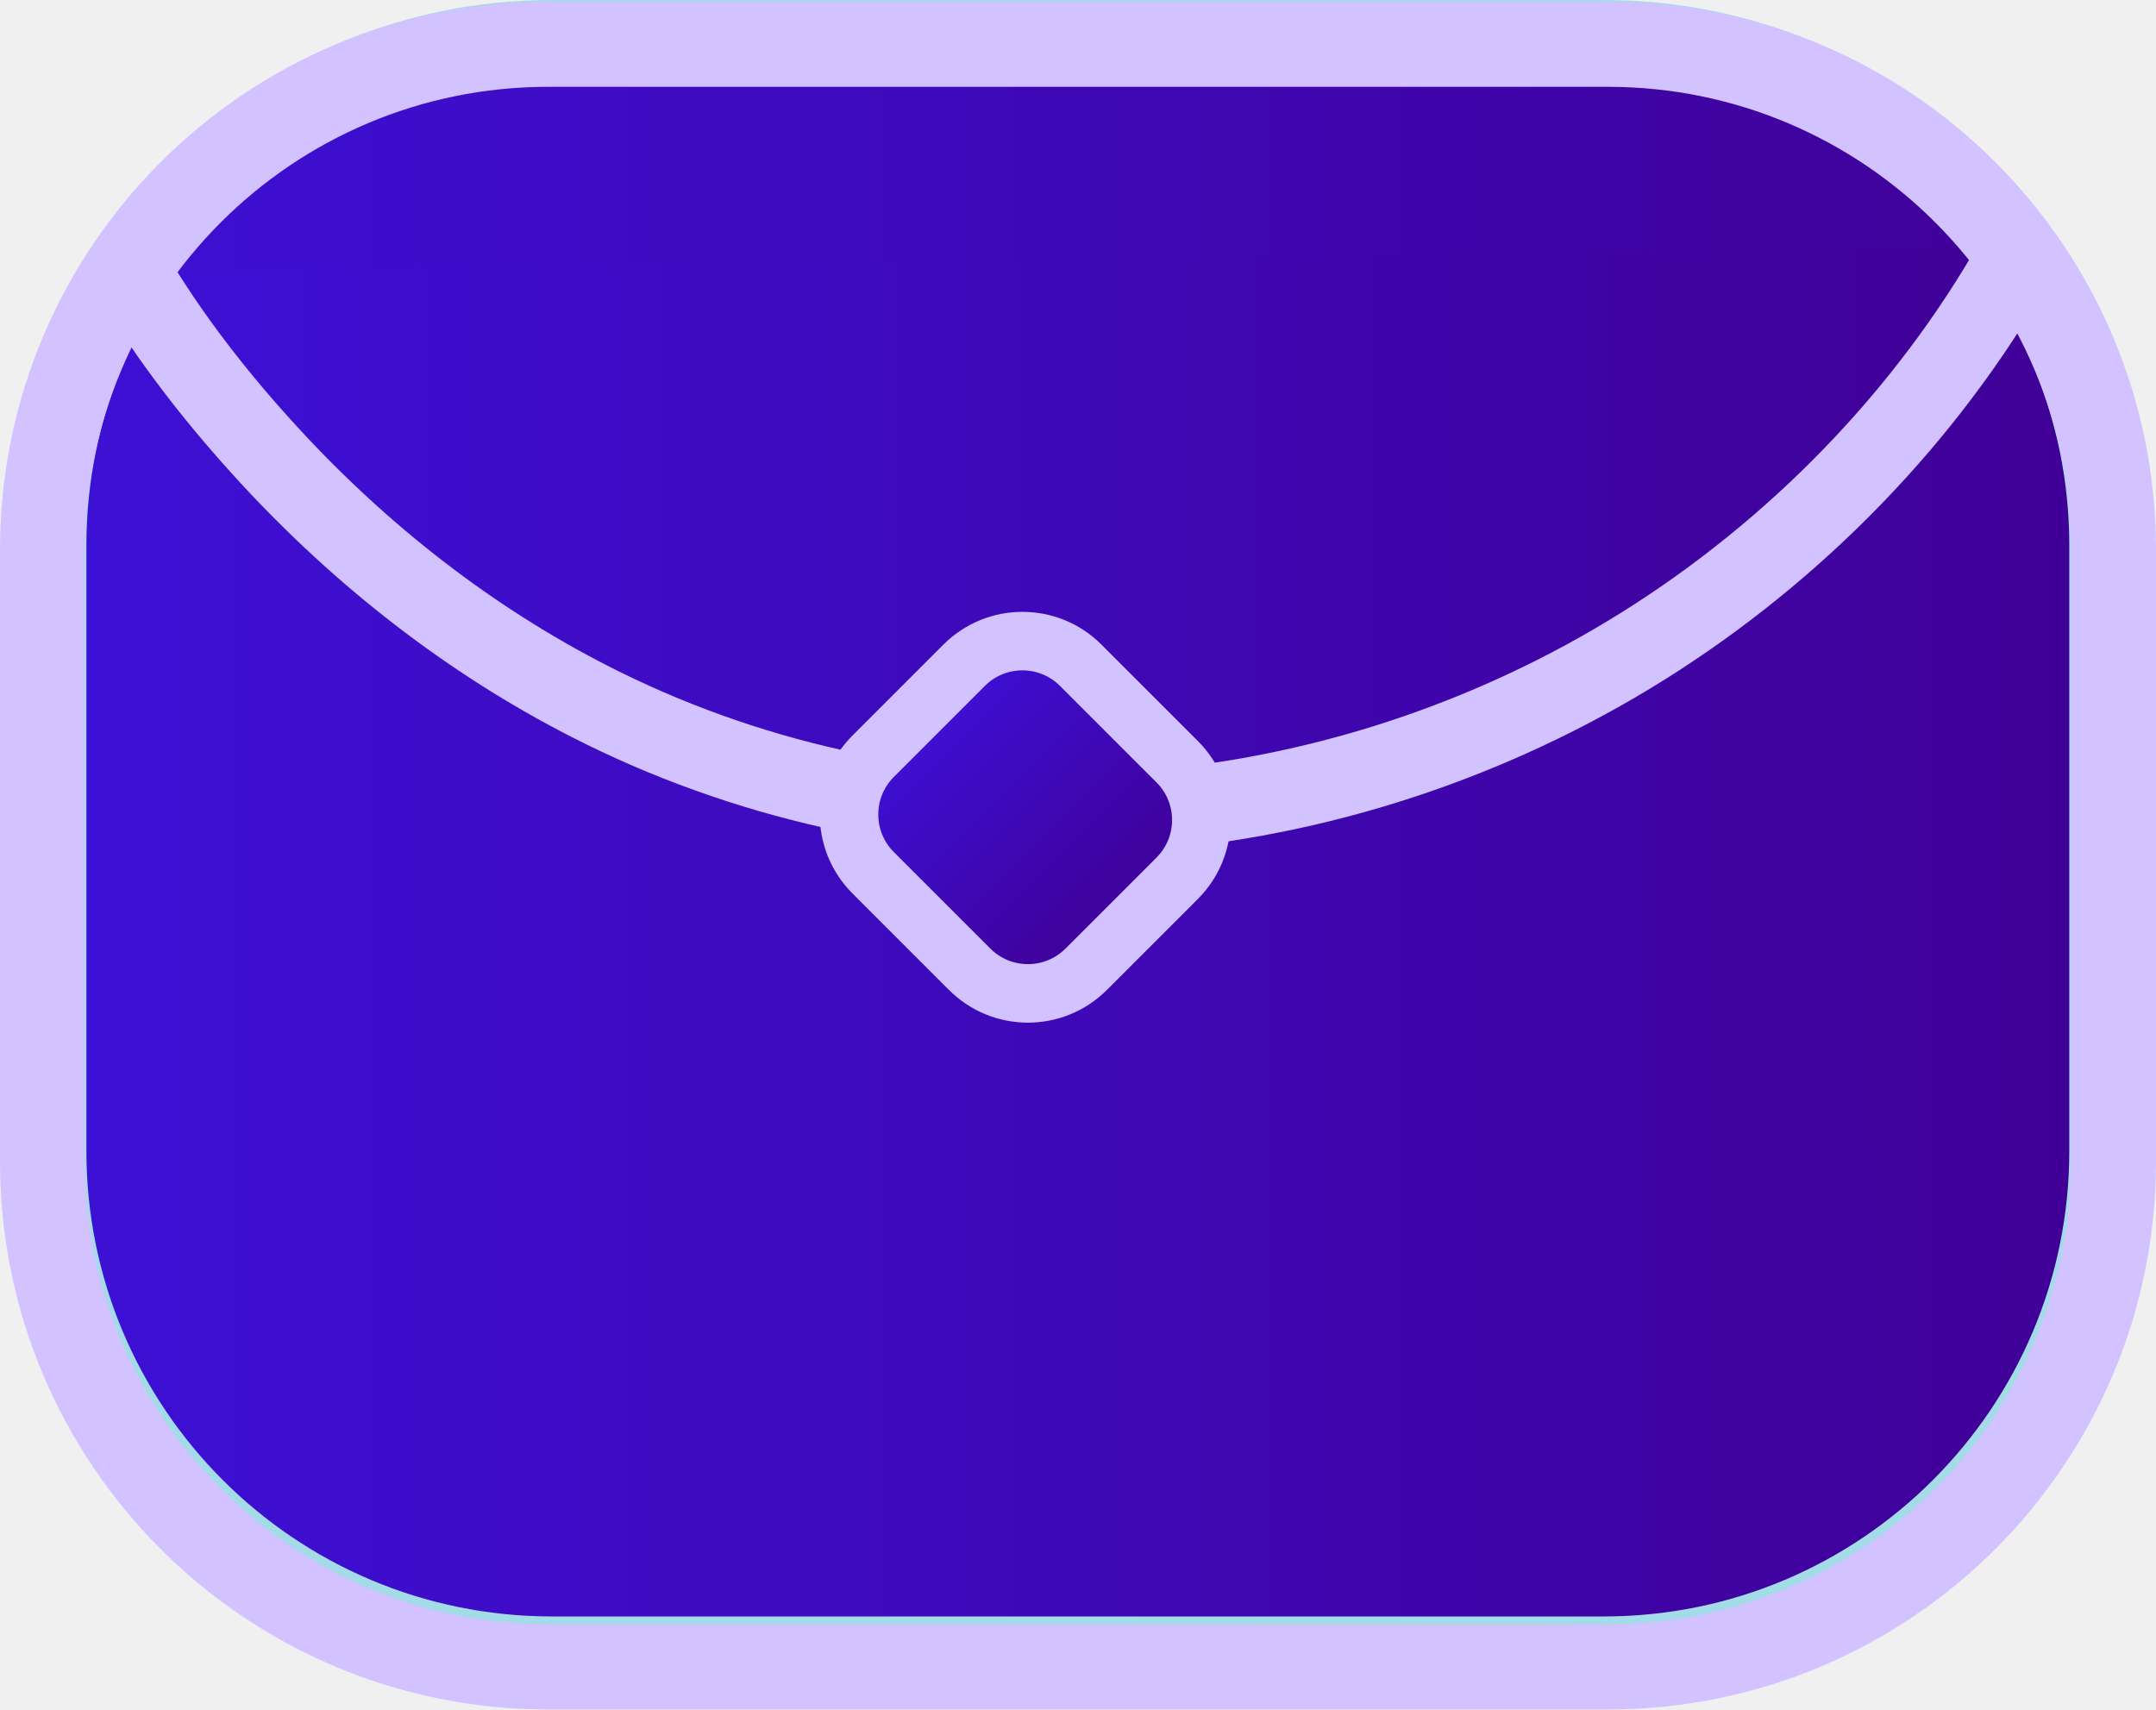
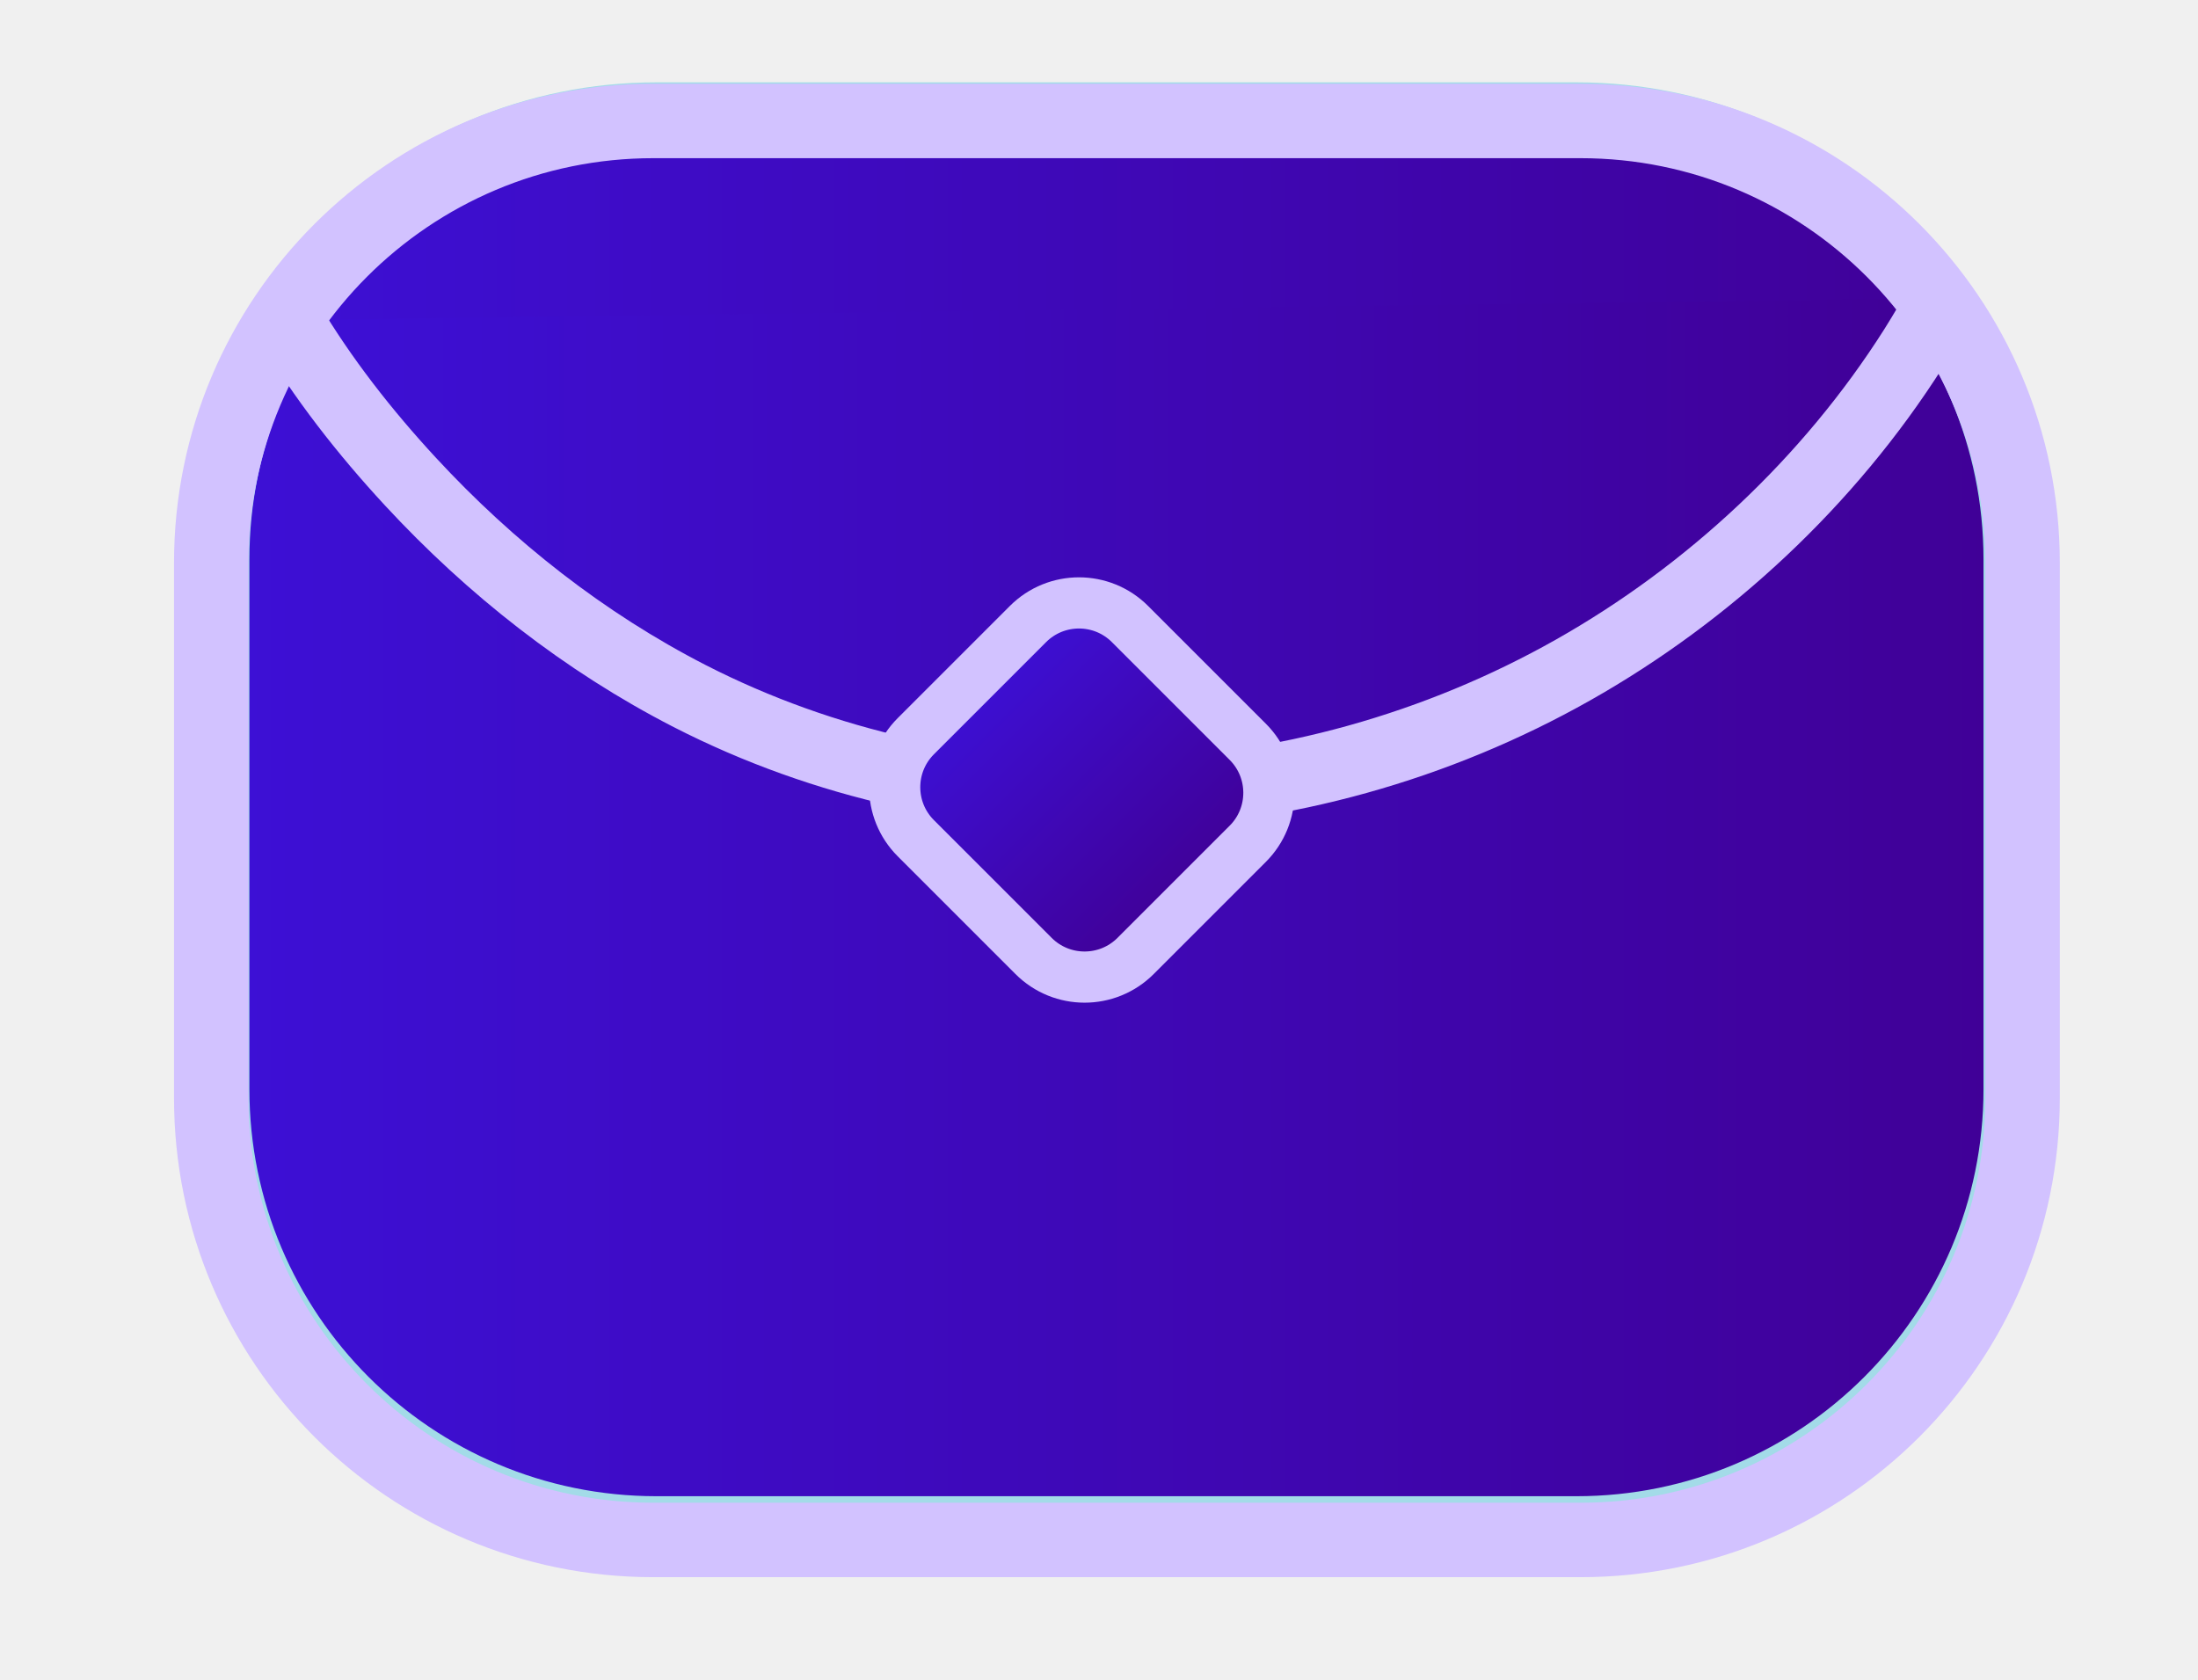
- <svg xmlns="http://www.w3.org/2000/svg" xmlns:xlink="http://www.w3.org/1999/xlink" id="Layer_1" data-name="Layer 1" viewBox="0 0 405.25 321.35">
+ <svg xmlns="http://www.w3.org/2000/svg" xmlns:xlink="http://www.w3.org/1999/xlink" version="1.1" viewBox="0 0 472.4 361.1">
  <defs>
    <style>
-       .cls-1 {
+       .st0 {
+         fill: #fff;
+       }
+ 
+       .st0, .st1, .st2, .st3, .st4, .st5, .st6, .st7, .st8 {
+         stroke-miterlimit: 10;
+       }
+ 
+       .st0, .st6, .st7, .st8 {
+         stroke: #000;
+       }
+ 
+       .st0, .st8 {
+         stroke-width: 20px;
+       }
+ 
+       .st1 {
        fill: url(#linear-gradient);
        stroke: #a3dbe8;
      }

-       .cls-1, .cls-2, .cls-3, .cls-4 {
-         stroke-miterlimit: 10;
-       }
- 
-       .cls-1, .cls-3 {
+       .st1, .st3 {
        stroke-width: 15px;
      }

-       .cls-2 {
-         fill: none;
+       .st2 {
+         fill: url(#linear-gradient2);
+         stroke-width: 11px;
+       }
+ 
+       .st2, .st3, .st4, .st5 {
+         stroke: #d2c2ff;
+       }
+ 
+       .st3 {
+         fill: url(#linear-gradient1);
+       }
+ 
+       .st4 {
        stroke-width: 16px;
      }

-       .cls-2, .cls-3, .cls-4 {
-         stroke: #d2c2ff;
+       .st4, .st5, .st6 {
+         fill: none;
      }

-       .cls-3 {
-         fill: url(#linear-gradient-2);
+       .st5, .st7 {
+         stroke-width: 8px;
      }

-       .cls-4 {
-         fill: url(#linear-gradient-3);
-         stroke-width: 11px;
+       .st6 {
+         stroke-width: 18px;
+       }
+ 
+       .st9 {
+         display: none;
      }
    </style>
-     <linearGradient id="linear-gradient" x1="8.74" y1="159.43" x2="396.45" y2="159.43" gradientUnits="userSpaceOnUse">
+     <linearGradient id="linear-gradient" x1="46.1" y1="177.1" x2="433.8" y2="177.1" gradientUnits="userSpaceOnUse">
      <stop offset="0" stop-color="#3d10d6" />
      <stop offset="1" stop-color="#400096" />
      <stop offset="1" stop-color="#0d003f" />
    </linearGradient>
-     <linearGradient id="linear-gradient-2" x1="24.53" y1="99.67" x2="380.25" y2="99.67" xlink:href="#linear-gradient" />
-     <linearGradient id="linear-gradient-3" x1="166.6" y1="152.71" x2="223.23" y2="152.71" gradientTransform="translate(-2.22 .92)" xlink:href="#linear-gradient" />
+     <linearGradient id="linear-gradient1" x1="61.9" y1="117.3" x2="417.6" y2="117.3" xlink:href="#linear-gradient" />
+     <linearGradient id="linear-gradient2" x1="199.6" y1="167.7" x2="266.4" y2="167.7" gradientTransform="translate(-.5 2.2)" xlink:href="#linear-gradient" />
  </defs>
-   <g id="mail">
-     <rect class="cls-1" x="8.74" y="7.5" width="387.71" height="303.86" rx="95.04" ry="95.04" />
-     <path class="cls-3" d="M24.53,51.08c7.38,12.5,16.45,24.08,26.28,34.73,17.18,18.62,37.44,34.51,60.05,46.05,28.95,14.79,61.38,21.95,93.87,21.1,33.58-.88,66.76-10.23,96-26.7s54.98-40.54,73.16-69.22c2.22-3.51,4.34-7.09,6.34-10.73" />
+   <g id="Layer_1">
+     <g id="mail">
+       <rect class="st1" x="46.1" y="25.2" width="387.7" height="303.9" rx="95" ry="95" />
+       <path class="st3" d="M61.9,68.8c7.4,12.5,16.5,24.1,26.3,34.7,17.2,18.6,37.4,34.5,60,46.1,28.9,14.8,61.4,21.9,93.9,21.1,33.6-.9,66.8-10.2,96-26.7s55-40.5,73.2-69.2c2.2-3.5,4.3-7.1,6.3-10.7" />
+     </g>
+     <g id="stamp">
+       <path class="st5" d="M248.3,190.8" />
+     </g>
+     <g id="mail1" data-name="mail">
+       <rect class="st4" x="45.4" y="26" width="389.3" height="305" rx="95" ry="95" />
+     </g>
+     <rect class="st2" x="199.1" y="137.3" width="66.8" height="65.1" rx="15.5" ry="15.5" transform="translate(188.2 -114.7) rotate(45)" />
  </g>
-   <g id="mail-2" data-name="mail">
-     <rect class="cls-2" x="8" y="8.32" width="389.25" height="305.03" rx="95.04" ry="95.04" />
+   <g id="Layer_2" class="st9">
+     <g id="mail2" data-name="mail">
+       <rect class="st0" x="51.5" y="32.5" width="377.5" height="296" rx="73.5" ry="73.5" />
+       <line class="st6" x1="50" y1="73" x2="237.5" y2="213.6" />
+       <line class="st6" x1="426" y1="65.5" x2="237.5" y2="216.9" />
+       <path class="st8" d="M234.1,236.7l-30.7-29.7c-1.9-1.8-1.9-4.7,0-6.5l31-30c1.9-1.8,4.9-1.8,6.7,0l30.7,29.7c1.9,1.8,1.9,4.7,0,6.5l-31,30c-1.9,1.8-4.9,1.8-6.7,0h0Z" />
+       <g id="stamp1" data-name="stamp" class="st9">
+         <path class="st7" d="M279,196.5l.3,15.7c.2,9.6-4.8,18.6-12.9,23.3l-13.2,7.6c-7.7,4.4-17.1,4.3-24.7-.2l-15.1-9c-7.6-4.6-12.4-13-12.5-22.1l-.3-15.7c-.2-9.6,4.8-18.6,12.9-23.3l13.2-7.6c7.7-4.4,17.1-4.3,24.7.2l15.1,9c7.6,4.6,12.4,13,12.5,22.1h0Z" />
+       </g>
+     </g>
  </g>
-   <rect class="cls-4" x="164.38" y="126.04" width="56.63" height="55.17" rx="15.49" ry="15.49" transform="translate(165.07 -91.26) rotate(45)" />
</svg>
